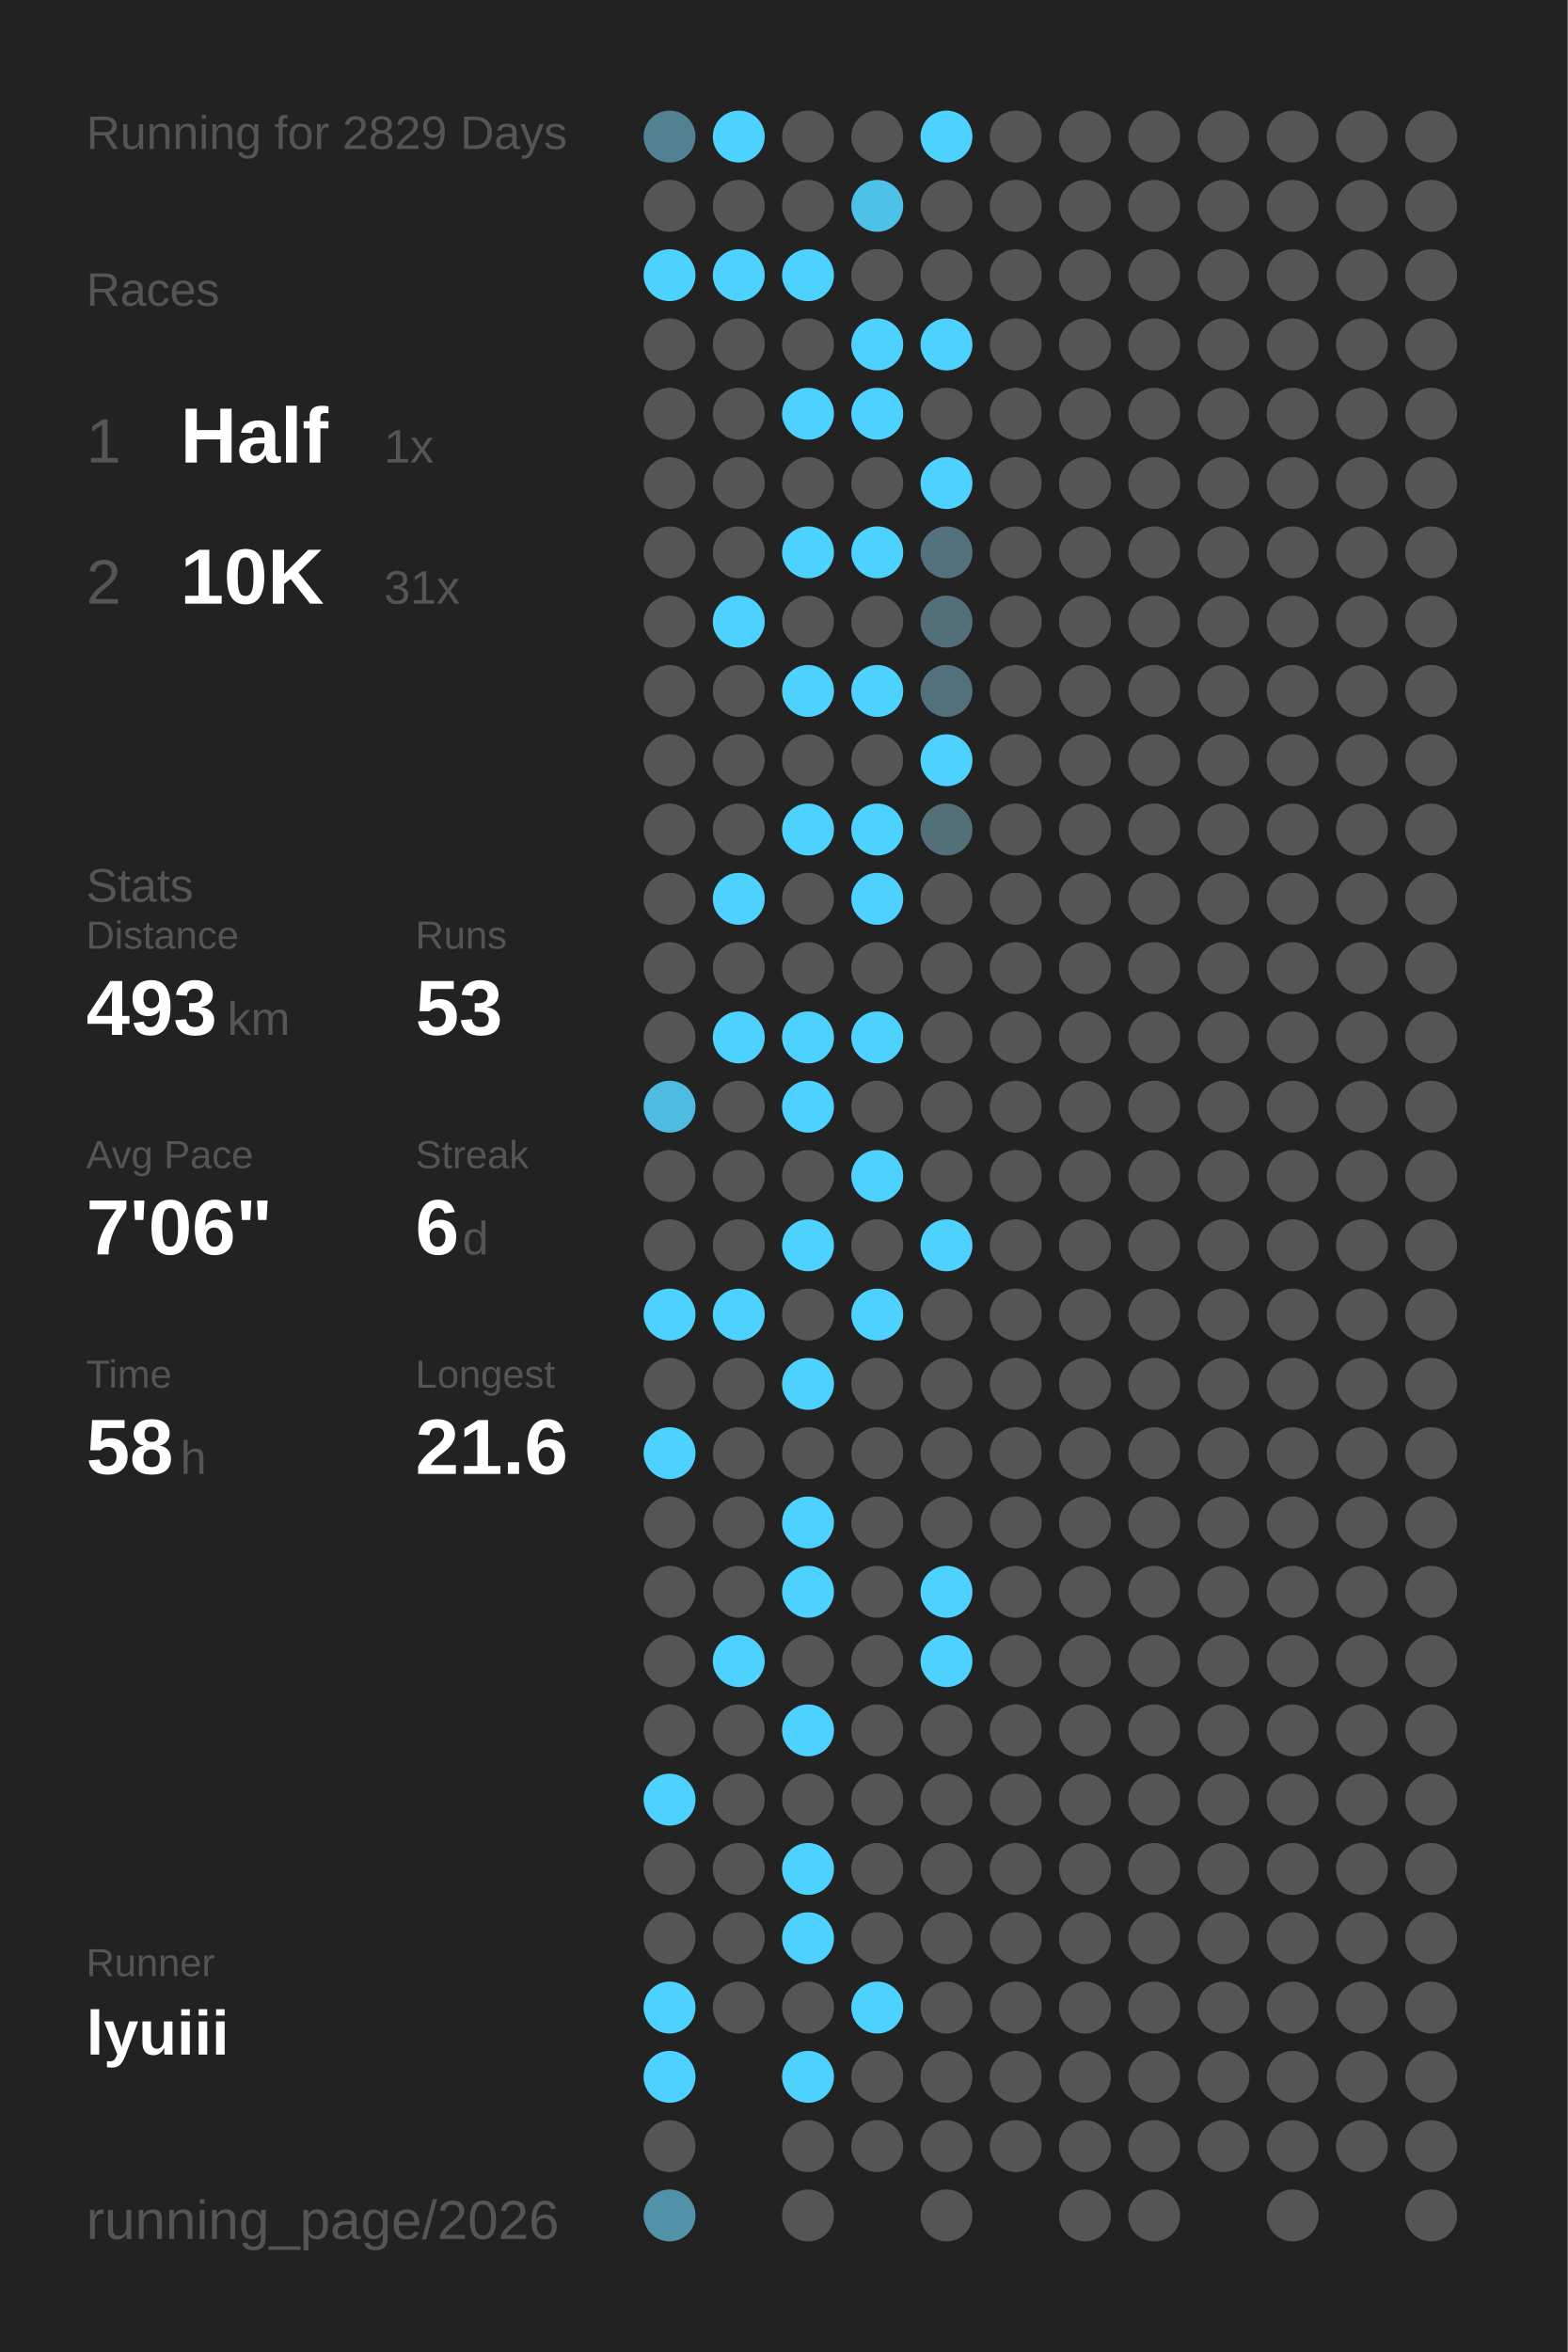
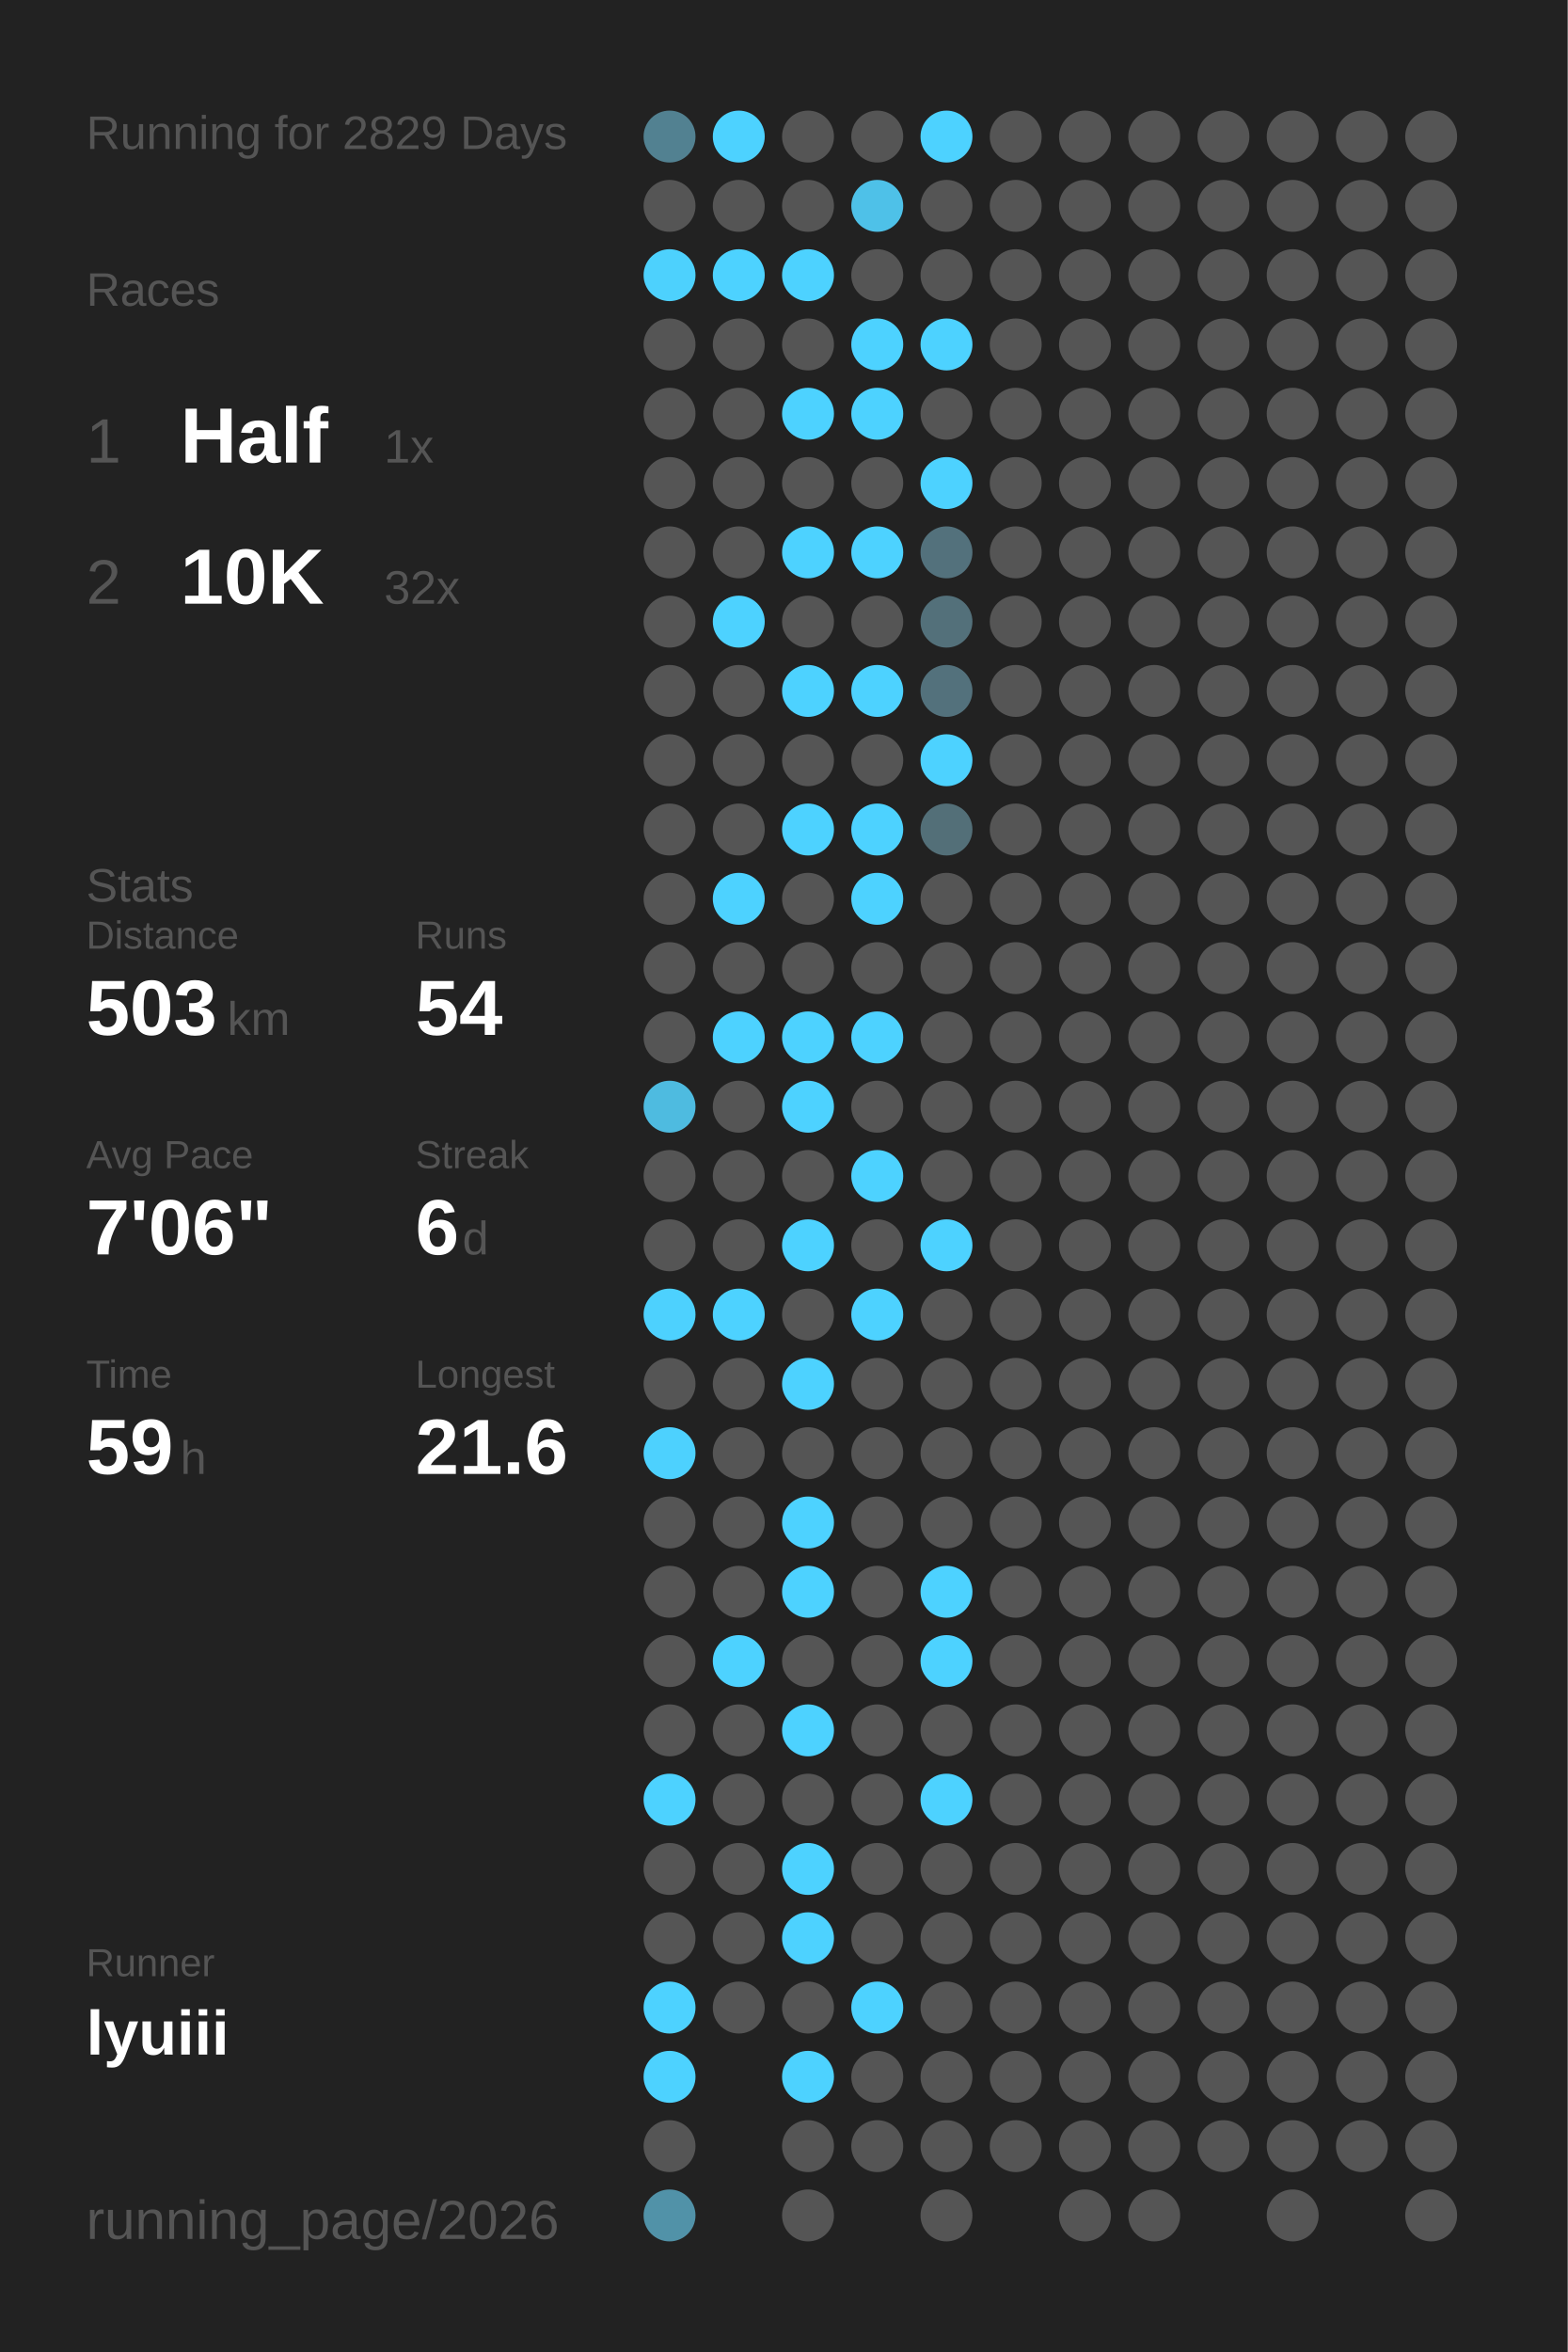
<svg xmlns="http://www.w3.org/2000/svg" baseProfile="full" height="300mm" version="1.1" viewBox="0,0,200,300" width="200mm">
  <defs />
  <rect fill="#222222" height="300" width="200" x="0" y="0" />
  <text fill="#555555" style="font-size:6px; font-family:Arial;" x="11" y="19">Running for 2829 Days</text>
  <text fill="#555555" style="font-size:6px; font-family:Arial;" x="11" y="39">Races</text>
  <text fill="#555555" style="font-size:8px; font-family:Arial;" x="11" y="59">1</text>
  <text fill="#FFFFFF" style="font-size:10px; font-family:Arial; font-weight:bold;" x="23" y="59">Half</text>
  <text fill="#555555" style="font-size:6px; font-family:Arial;" x="49" y="59">1x</text>
  <text fill="#555555" style="font-size:8px; font-family:Arial;" x="11" y="77">2</text>
  <text fill="#FFFFFF" style="font-size:10px; font-family:Arial; font-weight:bold;" x="23" y="77">10K</text>
-   <text fill="#555555" style="font-size:6px; font-family:Arial;" x="49" y="77">31x</text>
+   <text fill="#555555" style="font-size:6px; font-family:Arial;" x="49" y="77">32x</text>
  <text fill="#555555" style="font-size:6px; font-family:Arial;" x="11" y="115">Stats</text>
  <text fill="#555555" style="font-size:5px; font-family:Arial;" x="11" y="121">Distance</text>
-   <text fill="#FFFFFF" style="font-size:10px; font-family:Arial; font-weight:bold;" x="11" y="132">493</text>
+   <text fill="#FFFFFF" style="font-size:10px; font-family:Arial; font-weight:bold;" x="11" y="132">503</text>
  <text fill="#555555" style="font-size:6px; font-family:Arial;" x="29" y="132">km</text>
  <text fill="#555555" style="font-size:5px; font-family:Arial;" x="53" y="121">Runs</text>
-   <text fill="#FFFFFF" style="font-size:10px; font-family:Arial; font-weight:bold;" x="53" y="132">53</text>
+   <text fill="#FFFFFF" style="font-size:10px; font-family:Arial; font-weight:bold;" x="53" y="132">54</text>
  <text fill="#555555" style="font-size:5px; font-family:Arial;" x="11" y="149">Avg Pace</text>
  <text fill="#FFFFFF" style="font-size:10px; font-family:Arial; font-weight:bold;" x="11" y="160">7'06"</text>
  <text fill="#555555" style="font-size:5px; font-family:Arial;" x="53" y="149">Streak</text>
  <text fill="#FFFFFF" style="font-size:10px; font-family:Arial; font-weight:bold;" x="53" y="160">6</text>
  <text fill="#555555" style="font-size:6px; font-family:Arial;" x="59" y="160">d</text>
  <text fill="#555555" style="font-size:5px; font-family:Arial;" x="11" y="177">Time</text>
-   <text fill="#FFFFFF" style="font-size:10px; font-family:Arial; font-weight:bold;" x="11" y="188">58</text>
+   <text fill="#FFFFFF" style="font-size:10px; font-family:Arial; font-weight:bold;" x="11" y="188">59</text>
  <text fill="#555555" style="font-size:6px; font-family:Arial;" x="23" y="188">h</text>
  <text fill="#555555" style="font-size:5px; font-family:Arial;" x="53" y="177">Longest</text>
  <text fill="#FFFFFF" style="font-size:10px; font-family:Arial; font-weight:bold;" x="53" y="188">21.6</text>
  <text fill="#555555" style="font-size:5px; font-family:Arial;" x="11" y="252.065">Runner</text>
  <text fill="#FFFFFF" style="font-size:8px; font-family:Arial; font-weight:bold;" x="11" y="262.065">lyuiii</text>
  <text fill="#555555" style="font-size:7px; font-family:Arial;" x="11" y="285.581">running_page/2026</text>
  <circle cx="85.417" cy="17.419" fill="#528191" r="3.312" />
  <circle cx="85.417" cy="26.258" fill="#555555" r="3.312" />
  <circle cx="85.417" cy="35.097" fill="#4dd1fd" r="3.312" />
  <circle cx="85.417" cy="43.935" fill="#555555" r="3.312" />
  <circle cx="85.417" cy="52.774" fill="#555555" r="3.312" />
  <circle cx="85.417" cy="61.613" fill="#555555" r="3.312" />
  <circle cx="85.417" cy="70.452" fill="#555555" r="3.312" />
  <circle cx="85.417" cy="79.29" fill="#555555" r="3.312" />
  <circle cx="85.417" cy="88.129" fill="#555555" r="3.312" />
  <circle cx="85.417" cy="96.968" fill="#555555" r="3.312" />
  <circle cx="85.417" cy="105.806" fill="#555555" r="3.312" />
  <circle cx="85.417" cy="114.645" fill="#555555" r="3.312" />
  <circle cx="85.417" cy="123.484" fill="#555555" r="3.312" />
  <circle cx="85.417" cy="132.323" fill="#555555" r="3.312" />
  <circle cx="85.417" cy="141.161" fill="#4ebbe0" r="3.312" />
  <circle cx="85.417" cy="150" fill="#555555" r="3.312" />
  <circle cx="85.417" cy="158.839" fill="#555555" r="3.312" />
  <circle cx="85.417" cy="167.677" fill="#4dd1fe" r="3.312" />
  <circle cx="85.417" cy="176.516" fill="#555555" r="3.312" />
  <circle cx="85.417" cy="185.355" fill="#4dd1fe" r="3.312" />
  <circle cx="85.417" cy="194.194" fill="#555555" r="3.312" />
  <circle cx="85.417" cy="203.032" fill="#555555" r="3.312" />
  <circle cx="85.417" cy="211.871" fill="#555555" r="3.312" />
  <circle cx="85.417" cy="220.71" fill="#555555" r="3.312" />
  <circle cx="85.417" cy="229.548" fill="#4DD2FF" r="3.312" />
  <circle cx="85.417" cy="238.387" fill="#555555" r="3.312" />
  <circle cx="85.417" cy="247.226" fill="#555555" r="3.312" />
  <circle cx="85.417" cy="256.065" fill="#4DD2FF" r="3.312" />
  <circle cx="85.417" cy="264.903" fill="#4DD2FF" r="3.312" />
  <circle cx="85.417" cy="273.742" fill="#555555" r="3.312" />
  <circle cx="85.417" cy="282.581" fill="#5192a8" r="3.312" />
  <circle cx="94.25" cy="17.419" fill="#4DD2FF" r="3.312" />
  <circle cx="94.25" cy="26.258" fill="#555555" r="3.312" />
  <circle cx="94.25" cy="35.097" fill="#4DD2FF" r="3.312" />
  <circle cx="94.25" cy="43.935" fill="#555555" r="3.312" />
  <circle cx="94.25" cy="52.774" fill="#555555" r="3.312" />
  <circle cx="94.25" cy="61.613" fill="#555555" r="3.312" />
  <circle cx="94.25" cy="70.452" fill="#555555" r="3.312" />
  <circle cx="94.25" cy="79.29" fill="#4DD2FF" r="3.312" />
  <circle cx="94.25" cy="88.129" fill="#555555" r="3.312" />
  <circle cx="94.25" cy="96.968" fill="#555555" r="3.312" />
  <circle cx="94.25" cy="105.806" fill="#555555" r="3.312" />
  <circle cx="94.25" cy="114.645" fill="#4DD2FF" r="3.312" />
  <circle cx="94.25" cy="123.484" fill="#555555" r="3.312" />
  <circle cx="94.25" cy="132.323" fill="#4DD2FF" r="3.312" />
  <circle cx="94.25" cy="141.161" fill="#555555" r="3.312" />
  <circle cx="94.25" cy="150" fill="#555555" r="3.312" />
  <circle cx="94.25" cy="158.839" fill="#555555" r="3.312" />
  <circle cx="94.25" cy="167.677" fill="#4DD2FF" r="3.312" />
  <circle cx="94.25" cy="176.516" fill="#555555" r="3.312" />
  <circle cx="94.25" cy="185.355" fill="#555555" r="3.312" />
  <circle cx="94.25" cy="194.194" fill="#555555" r="3.312" />
  <circle cx="94.25" cy="203.032" fill="#555555" r="3.312" />
  <circle cx="94.25" cy="211.871" fill="#4DD2FF" r="3.312" />
  <circle cx="94.25" cy="220.71" fill="#555555" r="3.312" />
  <circle cx="94.25" cy="229.548" fill="#555555" r="3.312" />
  <circle cx="94.25" cy="238.387" fill="#555555" r="3.312" />
  <circle cx="94.25" cy="247.226" fill="#555555" r="3.312" />
  <circle cx="94.25" cy="256.065" fill="#555555" r="3.312" />
  <circle cx="103.083" cy="17.419" fill="#555555" r="3.312" />
  <circle cx="103.083" cy="26.258" fill="#555555" r="3.312" />
  <circle cx="103.083" cy="35.097" fill="#4DD2FF" r="3.312" />
  <circle cx="103.083" cy="43.935" fill="#555555" r="3.312" />
  <circle cx="103.083" cy="52.774" fill="#4DD2FF" r="3.312" />
  <circle cx="103.083" cy="61.613" fill="#555555" r="3.312" />
  <circle cx="103.083" cy="70.452" fill="#4DD2FF" r="3.312" />
  <circle cx="103.083" cy="79.29" fill="#555555" r="3.312" />
  <circle cx="103.083" cy="88.129" fill="#4DD2FF" r="3.312" />
  <circle cx="103.083" cy="96.968" fill="#555555" r="3.312" />
  <circle cx="103.083" cy="105.806" fill="#4DD2FF" r="3.312" />
  <circle cx="103.083" cy="114.645" fill="#555555" r="3.312" />
  <circle cx="103.083" cy="123.484" fill="#555555" r="3.312" />
  <circle cx="103.083" cy="132.323" fill="#4DD2FF" r="3.312" />
  <circle cx="103.083" cy="141.161" fill="#4DD2FF" r="3.312" />
  <circle cx="103.083" cy="150" fill="#555555" r="3.312" />
  <circle cx="103.083" cy="158.839" fill="#4DD2FF" r="3.312" />
  <circle cx="103.083" cy="167.677" fill="#555555" r="3.312" />
  <circle cx="103.083" cy="176.516" fill="#4DD2FF" r="3.312" />
  <circle cx="103.083" cy="185.355" fill="#555555" r="3.312" />
  <circle cx="103.083" cy="194.194" fill="#4DD2FF" r="3.312" />
  <circle cx="103.083" cy="203.032" fill="#4DD2FF" r="3.312" />
  <circle cx="103.083" cy="211.871" fill="#555555" r="3.312" />
  <circle cx="103.083" cy="220.71" fill="#4DD2FF" r="3.312" />
  <circle cx="103.083" cy="229.548" fill="#555555" r="3.312" />
  <circle cx="103.083" cy="238.387" fill="#4DD2FF" r="3.312" />
  <circle cx="103.083" cy="247.226" fill="#4DD2FF" r="3.312" />
  <circle cx="103.083" cy="256.065" fill="#555555" r="3.312" />
  <circle cx="103.083" cy="264.903" fill="#4DD2FF" r="3.312" />
  <circle cx="103.083" cy="273.742" fill="#555555" r="3.312" />
  <circle cx="103.083" cy="282.581" fill="#555555" r="3.312" />
  <circle cx="111.917" cy="17.419" fill="#555555" r="3.312" />
  <circle cx="111.917" cy="26.258" fill="#4ec1e8" r="3.312" />
  <circle cx="111.917" cy="35.097" fill="#555555" r="3.312" />
  <circle cx="111.917" cy="43.935" fill="#4DD2FF" r="3.312" />
  <circle cx="111.917" cy="52.774" fill="#4DD2FF" r="3.312" />
  <circle cx="111.917" cy="61.613" fill="#555555" r="3.312" />
  <circle cx="111.917" cy="70.452" fill="#4DD2FF" r="3.312" />
  <circle cx="111.917" cy="79.29" fill="#555555" r="3.312" />
  <circle cx="111.917" cy="88.129" fill="#4DD2FF" r="3.312" />
  <circle cx="111.917" cy="96.968" fill="#555555" r="3.312" />
  <circle cx="111.917" cy="105.806" fill="#4DD2FF" r="3.312" />
  <circle cx="111.917" cy="114.645" fill="#4DD2FF" r="3.312" />
  <circle cx="111.917" cy="123.484" fill="#555555" r="3.312" />
  <circle cx="111.917" cy="132.323" fill="#4DD2FF" r="3.312" />
  <circle cx="111.917" cy="141.161" fill="#555555" r="3.312" />
  <circle cx="111.917" cy="150" fill="#4DD2FF" r="3.312" />
  <circle cx="111.917" cy="158.839" fill="#555555" r="3.312" />
  <circle cx="111.917" cy="167.677" fill="#4DD2FF" r="3.312" />
  <circle cx="111.917" cy="176.516" fill="#555555" r="3.312" />
  <circle cx="111.917" cy="185.355" fill="#555555" r="3.312" />
  <circle cx="111.917" cy="194.194" fill="#555555" r="3.312" />
  <circle cx="111.917" cy="203.032" fill="#555555" r="3.312" />
  <circle cx="111.917" cy="211.871" fill="#555555" r="3.312" />
  <circle cx="111.917" cy="220.71" fill="#555555" r="3.312" />
  <circle cx="111.917" cy="229.548" fill="#555555" r="3.312" />
  <circle cx="111.917" cy="238.387" fill="#555555" r="3.312" />
  <circle cx="111.917" cy="247.226" fill="#555555" r="3.312" />
  <circle cx="111.917" cy="256.065" fill="#4DD2FF" r="3.312" />
  <circle cx="111.917" cy="264.903" fill="#555555" r="3.312" />
  <circle cx="111.917" cy="273.742" fill="#555555" r="3.312" />
  <circle cx="120.75" cy="17.419" fill="#4DD2FF" r="3.312" />
  <circle cx="120.75" cy="26.258" fill="#555555" r="3.312" />
  <circle cx="120.75" cy="35.097" fill="#555555" r="3.312" />
  <circle cx="120.75" cy="43.935" fill="#4DD2FF" r="3.312" />
  <circle cx="120.75" cy="52.774" fill="#555555" r="3.312" />
  <circle cx="120.75" cy="61.613" fill="#4DD2FF" r="3.312" />
  <circle cx="120.75" cy="70.452" fill="#53717c" r="3.312" />
  <circle cx="120.75" cy="79.29" fill="#53707a" r="3.312" />
  <circle cx="120.75" cy="88.129" fill="#53717c" r="3.312" />
  <circle cx="120.75" cy="96.968" fill="#4DD2FF" r="3.312" />
  <circle cx="120.75" cy="105.806" fill="#536f78" r="3.312" />
  <circle cx="120.75" cy="114.645" fill="#555555" r="3.312" />
  <circle cx="120.75" cy="123.484" fill="#555555" r="3.312" />
  <circle cx="120.75" cy="132.323" fill="#555555" r="3.312" />
  <circle cx="120.75" cy="141.161" fill="#555555" r="3.312" />
  <circle cx="120.75" cy="150" fill="#555555" r="3.312" />
  <circle cx="120.75" cy="158.839" fill="#4DD2FF" r="3.312" />
  <circle cx="120.75" cy="167.677" fill="#555555" r="3.312" />
  <circle cx="120.75" cy="176.516" fill="#555555" r="3.312" />
  <circle cx="120.75" cy="185.355" fill="#555555" r="3.312" />
  <circle cx="120.75" cy="194.194" fill="#555555" r="3.312" />
  <circle cx="120.75" cy="203.032" fill="#4DD2FF" r="3.312" />
  <circle cx="120.75" cy="211.871" fill="#4DD2FF" r="3.312" />
  <circle cx="120.75" cy="220.71" fill="#555555" r="3.312" />
-   <circle cx="120.75" cy="229.548" fill="#555555" r="3.312" />
+   <circle cx="120.75" cy="229.548" fill="#4DD2FF" r="3.312" />
  <circle cx="120.75" cy="238.387" fill="#555555" r="3.312" />
  <circle cx="120.75" cy="247.226" fill="#555555" r="3.312" />
  <circle cx="120.75" cy="256.065" fill="#555555" r="3.312" />
  <circle cx="120.75" cy="264.903" fill="#555555" r="3.312" />
  <circle cx="120.75" cy="273.742" fill="#555555" r="3.312" />
  <circle cx="120.75" cy="282.581" fill="#555555" r="3.312" />
  <circle cx="129.583" cy="17.419" fill="#555555" r="3.312" />
  <circle cx="129.583" cy="26.258" fill="#555555" r="3.312" />
  <circle cx="129.583" cy="35.097" fill="#555555" r="3.312" />
  <circle cx="129.583" cy="43.935" fill="#555555" r="3.312" />
  <circle cx="129.583" cy="52.774" fill="#555555" r="3.312" />
  <circle cx="129.583" cy="61.613" fill="#555555" r="3.312" />
  <circle cx="129.583" cy="70.452" fill="#555555" r="3.312" />
  <circle cx="129.583" cy="79.29" fill="#555555" r="3.312" />
  <circle cx="129.583" cy="88.129" fill="#555555" r="3.312" />
  <circle cx="129.583" cy="96.968" fill="#555555" r="3.312" />
  <circle cx="129.583" cy="105.806" fill="#555555" r="3.312" />
  <circle cx="129.583" cy="114.645" fill="#555555" r="3.312" />
  <circle cx="129.583" cy="123.484" fill="#555555" r="3.312" />
  <circle cx="129.583" cy="132.323" fill="#555555" r="3.312" />
  <circle cx="129.583" cy="141.161" fill="#555555" r="3.312" />
  <circle cx="129.583" cy="150" fill="#555555" r="3.312" />
  <circle cx="129.583" cy="158.839" fill="#555555" r="3.312" />
  <circle cx="129.583" cy="167.677" fill="#555555" r="3.312" />
  <circle cx="129.583" cy="176.516" fill="#555555" r="3.312" />
  <circle cx="129.583" cy="185.355" fill="#555555" r="3.312" />
  <circle cx="129.583" cy="194.194" fill="#555555" r="3.312" />
  <circle cx="129.583" cy="203.032" fill="#555555" r="3.312" />
  <circle cx="129.583" cy="211.871" fill="#555555" r="3.312" />
  <circle cx="129.583" cy="220.71" fill="#555555" r="3.312" />
  <circle cx="129.583" cy="229.548" fill="#555555" r="3.312" />
  <circle cx="129.583" cy="238.387" fill="#555555" r="3.312" />
  <circle cx="129.583" cy="247.226" fill="#555555" r="3.312" />
  <circle cx="129.583" cy="256.065" fill="#555555" r="3.312" />
  <circle cx="129.583" cy="264.903" fill="#555555" r="3.312" />
  <circle cx="129.583" cy="273.742" fill="#555555" r="3.312" />
  <circle cx="138.417" cy="17.419" fill="#555555" r="3.312" />
  <circle cx="138.417" cy="26.258" fill="#555555" r="3.312" />
  <circle cx="138.417" cy="35.097" fill="#555555" r="3.312" />
  <circle cx="138.417" cy="43.935" fill="#555555" r="3.312" />
  <circle cx="138.417" cy="52.774" fill="#555555" r="3.312" />
  <circle cx="138.417" cy="61.613" fill="#555555" r="3.312" />
  <circle cx="138.417" cy="70.452" fill="#555555" r="3.312" />
  <circle cx="138.417" cy="79.29" fill="#555555" r="3.312" />
  <circle cx="138.417" cy="88.129" fill="#555555" r="3.312" />
  <circle cx="138.417" cy="96.968" fill="#555555" r="3.312" />
  <circle cx="138.417" cy="105.806" fill="#555555" r="3.312" />
  <circle cx="138.417" cy="114.645" fill="#555555" r="3.312" />
  <circle cx="138.417" cy="123.484" fill="#555555" r="3.312" />
  <circle cx="138.417" cy="132.323" fill="#555555" r="3.312" />
  <circle cx="138.417" cy="141.161" fill="#555555" r="3.312" />
  <circle cx="138.417" cy="150" fill="#555555" r="3.312" />
  <circle cx="138.417" cy="158.839" fill="#555555" r="3.312" />
  <circle cx="138.417" cy="167.677" fill="#555555" r="3.312" />
  <circle cx="138.417" cy="176.516" fill="#555555" r="3.312" />
  <circle cx="138.417" cy="185.355" fill="#555555" r="3.312" />
  <circle cx="138.417" cy="194.194" fill="#555555" r="3.312" />
  <circle cx="138.417" cy="203.032" fill="#555555" r="3.312" />
  <circle cx="138.417" cy="211.871" fill="#555555" r="3.312" />
  <circle cx="138.417" cy="220.71" fill="#555555" r="3.312" />
  <circle cx="138.417" cy="229.548" fill="#555555" r="3.312" />
  <circle cx="138.417" cy="238.387" fill="#555555" r="3.312" />
  <circle cx="138.417" cy="247.226" fill="#555555" r="3.312" />
  <circle cx="138.417" cy="256.065" fill="#555555" r="3.312" />
  <circle cx="138.417" cy="264.903" fill="#555555" r="3.312" />
  <circle cx="138.417" cy="273.742" fill="#555555" r="3.312" />
  <circle cx="138.417" cy="282.581" fill="#555555" r="3.312" />
  <circle cx="147.25" cy="17.419" fill="#555555" r="3.312" />
  <circle cx="147.25" cy="26.258" fill="#555555" r="3.312" />
  <circle cx="147.25" cy="35.097" fill="#555555" r="3.312" />
  <circle cx="147.25" cy="43.935" fill="#555555" r="3.312" />
  <circle cx="147.25" cy="52.774" fill="#555555" r="3.312" />
  <circle cx="147.25" cy="61.613" fill="#555555" r="3.312" />
  <circle cx="147.25" cy="70.452" fill="#555555" r="3.312" />
  <circle cx="147.25" cy="79.29" fill="#555555" r="3.312" />
  <circle cx="147.25" cy="88.129" fill="#555555" r="3.312" />
  <circle cx="147.25" cy="96.968" fill="#555555" r="3.312" />
  <circle cx="147.25" cy="105.806" fill="#555555" r="3.312" />
  <circle cx="147.25" cy="114.645" fill="#555555" r="3.312" />
  <circle cx="147.25" cy="123.484" fill="#555555" r="3.312" />
  <circle cx="147.25" cy="132.323" fill="#555555" r="3.312" />
  <circle cx="147.25" cy="141.161" fill="#555555" r="3.312" />
  <circle cx="147.25" cy="150" fill="#555555" r="3.312" />
  <circle cx="147.25" cy="158.839" fill="#555555" r="3.312" />
  <circle cx="147.25" cy="167.677" fill="#555555" r="3.312" />
  <circle cx="147.25" cy="176.516" fill="#555555" r="3.312" />
  <circle cx="147.25" cy="185.355" fill="#555555" r="3.312" />
  <circle cx="147.25" cy="194.194" fill="#555555" r="3.312" />
  <circle cx="147.25" cy="203.032" fill="#555555" r="3.312" />
  <circle cx="147.25" cy="211.871" fill="#555555" r="3.312" />
  <circle cx="147.25" cy="220.71" fill="#555555" r="3.312" />
  <circle cx="147.25" cy="229.548" fill="#555555" r="3.312" />
  <circle cx="147.25" cy="238.387" fill="#555555" r="3.312" />
  <circle cx="147.25" cy="247.226" fill="#555555" r="3.312" />
  <circle cx="147.25" cy="256.065" fill="#555555" r="3.312" />
  <circle cx="147.25" cy="264.903" fill="#555555" r="3.312" />
  <circle cx="147.25" cy="273.742" fill="#555555" r="3.312" />
  <circle cx="147.25" cy="282.581" fill="#555555" r="3.312" />
  <circle cx="156.083" cy="17.419" fill="#555555" r="3.312" />
  <circle cx="156.083" cy="26.258" fill="#555555" r="3.312" />
  <circle cx="156.083" cy="35.097" fill="#555555" r="3.312" />
  <circle cx="156.083" cy="43.935" fill="#555555" r="3.312" />
  <circle cx="156.083" cy="52.774" fill="#555555" r="3.312" />
  <circle cx="156.083" cy="61.613" fill="#555555" r="3.312" />
  <circle cx="156.083" cy="70.452" fill="#555555" r="3.312" />
  <circle cx="156.083" cy="79.29" fill="#555555" r="3.312" />
  <circle cx="156.083" cy="88.129" fill="#555555" r="3.312" />
  <circle cx="156.083" cy="96.968" fill="#555555" r="3.312" />
  <circle cx="156.083" cy="105.806" fill="#555555" r="3.312" />
  <circle cx="156.083" cy="114.645" fill="#555555" r="3.312" />
  <circle cx="156.083" cy="123.484" fill="#555555" r="3.312" />
  <circle cx="156.083" cy="132.323" fill="#555555" r="3.312" />
  <circle cx="156.083" cy="141.161" fill="#555555" r="3.312" />
  <circle cx="156.083" cy="150" fill="#555555" r="3.312" />
  <circle cx="156.083" cy="158.839" fill="#555555" r="3.312" />
  <circle cx="156.083" cy="167.677" fill="#555555" r="3.312" />
  <circle cx="156.083" cy="176.516" fill="#555555" r="3.312" />
  <circle cx="156.083" cy="185.355" fill="#555555" r="3.312" />
  <circle cx="156.083" cy="194.194" fill="#555555" r="3.312" />
  <circle cx="156.083" cy="203.032" fill="#555555" r="3.312" />
  <circle cx="156.083" cy="211.871" fill="#555555" r="3.312" />
  <circle cx="156.083" cy="220.71" fill="#555555" r="3.312" />
  <circle cx="156.083" cy="229.548" fill="#555555" r="3.312" />
  <circle cx="156.083" cy="238.387" fill="#555555" r="3.312" />
  <circle cx="156.083" cy="247.226" fill="#555555" r="3.312" />
  <circle cx="156.083" cy="256.065" fill="#555555" r="3.312" />
  <circle cx="156.083" cy="264.903" fill="#555555" r="3.312" />
  <circle cx="156.083" cy="273.742" fill="#555555" r="3.312" />
  <circle cx="164.917" cy="17.419" fill="#555555" r="3.312" />
  <circle cx="164.917" cy="26.258" fill="#555555" r="3.312" />
  <circle cx="164.917" cy="35.097" fill="#555555" r="3.312" />
  <circle cx="164.917" cy="43.935" fill="#555555" r="3.312" />
  <circle cx="164.917" cy="52.774" fill="#555555" r="3.312" />
  <circle cx="164.917" cy="61.613" fill="#555555" r="3.312" />
  <circle cx="164.917" cy="70.452" fill="#555555" r="3.312" />
  <circle cx="164.917" cy="79.29" fill="#555555" r="3.312" />
  <circle cx="164.917" cy="88.129" fill="#555555" r="3.312" />
  <circle cx="164.917" cy="96.968" fill="#555555" r="3.312" />
  <circle cx="164.917" cy="105.806" fill="#555555" r="3.312" />
  <circle cx="164.917" cy="114.645" fill="#555555" r="3.312" />
  <circle cx="164.917" cy="123.484" fill="#555555" r="3.312" />
  <circle cx="164.917" cy="132.323" fill="#555555" r="3.312" />
  <circle cx="164.917" cy="141.161" fill="#555555" r="3.312" />
  <circle cx="164.917" cy="150" fill="#555555" r="3.312" />
  <circle cx="164.917" cy="158.839" fill="#555555" r="3.312" />
  <circle cx="164.917" cy="167.677" fill="#555555" r="3.312" />
  <circle cx="164.917" cy="176.516" fill="#555555" r="3.312" />
  <circle cx="164.917" cy="185.355" fill="#555555" r="3.312" />
  <circle cx="164.917" cy="194.194" fill="#555555" r="3.312" />
  <circle cx="164.917" cy="203.032" fill="#555555" r="3.312" />
  <circle cx="164.917" cy="211.871" fill="#555555" r="3.312" />
  <circle cx="164.917" cy="220.71" fill="#555555" r="3.312" />
  <circle cx="164.917" cy="229.548" fill="#555555" r="3.312" />
  <circle cx="164.917" cy="238.387" fill="#555555" r="3.312" />
  <circle cx="164.917" cy="247.226" fill="#555555" r="3.312" />
  <circle cx="164.917" cy="256.065" fill="#555555" r="3.312" />
  <circle cx="164.917" cy="264.903" fill="#555555" r="3.312" />
  <circle cx="164.917" cy="273.742" fill="#555555" r="3.312" />
  <circle cx="164.917" cy="282.581" fill="#555555" r="3.312" />
  <circle cx="173.75" cy="17.419" fill="#555555" r="3.312" />
  <circle cx="173.75" cy="26.258" fill="#555555" r="3.312" />
  <circle cx="173.75" cy="35.097" fill="#555555" r="3.312" />
  <circle cx="173.75" cy="43.935" fill="#555555" r="3.312" />
  <circle cx="173.75" cy="52.774" fill="#555555" r="3.312" />
  <circle cx="173.75" cy="61.613" fill="#555555" r="3.312" />
  <circle cx="173.75" cy="70.452" fill="#555555" r="3.312" />
  <circle cx="173.75" cy="79.29" fill="#555555" r="3.312" />
  <circle cx="173.75" cy="88.129" fill="#555555" r="3.312" />
  <circle cx="173.75" cy="96.968" fill="#555555" r="3.312" />
  <circle cx="173.75" cy="105.806" fill="#555555" r="3.312" />
  <circle cx="173.75" cy="114.645" fill="#555555" r="3.312" />
  <circle cx="173.75" cy="123.484" fill="#555555" r="3.312" />
  <circle cx="173.75" cy="132.323" fill="#555555" r="3.312" />
  <circle cx="173.75" cy="141.161" fill="#555555" r="3.312" />
  <circle cx="173.75" cy="150" fill="#555555" r="3.312" />
  <circle cx="173.75" cy="158.839" fill="#555555" r="3.312" />
  <circle cx="173.75" cy="167.677" fill="#555555" r="3.312" />
  <circle cx="173.75" cy="176.516" fill="#555555" r="3.312" />
  <circle cx="173.75" cy="185.355" fill="#555555" r="3.312" />
  <circle cx="173.75" cy="194.194" fill="#555555" r="3.312" />
  <circle cx="173.75" cy="203.032" fill="#555555" r="3.312" />
  <circle cx="173.75" cy="211.871" fill="#555555" r="3.312" />
  <circle cx="173.75" cy="220.71" fill="#555555" r="3.312" />
  <circle cx="173.75" cy="229.548" fill="#555555" r="3.312" />
  <circle cx="173.75" cy="238.387" fill="#555555" r="3.312" />
  <circle cx="173.75" cy="247.226" fill="#555555" r="3.312" />
  <circle cx="173.75" cy="256.065" fill="#555555" r="3.312" />
  <circle cx="173.75" cy="264.903" fill="#555555" r="3.312" />
  <circle cx="173.75" cy="273.742" fill="#555555" r="3.312" />
  <circle cx="182.583" cy="17.419" fill="#555555" r="3.312" />
  <circle cx="182.583" cy="26.258" fill="#555555" r="3.312" />
  <circle cx="182.583" cy="35.097" fill="#555555" r="3.312" />
  <circle cx="182.583" cy="43.935" fill="#555555" r="3.312" />
  <circle cx="182.583" cy="52.774" fill="#555555" r="3.312" />
  <circle cx="182.583" cy="61.613" fill="#555555" r="3.312" />
  <circle cx="182.583" cy="70.452" fill="#555555" r="3.312" />
  <circle cx="182.583" cy="79.29" fill="#555555" r="3.312" />
  <circle cx="182.583" cy="88.129" fill="#555555" r="3.312" />
  <circle cx="182.583" cy="96.968" fill="#555555" r="3.312" />
  <circle cx="182.583" cy="105.806" fill="#555555" r="3.312" />
  <circle cx="182.583" cy="114.645" fill="#555555" r="3.312" />
  <circle cx="182.583" cy="123.484" fill="#555555" r="3.312" />
  <circle cx="182.583" cy="132.323" fill="#555555" r="3.312" />
  <circle cx="182.583" cy="141.161" fill="#555555" r="3.312" />
  <circle cx="182.583" cy="150" fill="#555555" r="3.312" />
  <circle cx="182.583" cy="158.839" fill="#555555" r="3.312" />
  <circle cx="182.583" cy="167.677" fill="#555555" r="3.312" />
  <circle cx="182.583" cy="176.516" fill="#555555" r="3.312" />
  <circle cx="182.583" cy="185.355" fill="#555555" r="3.312" />
  <circle cx="182.583" cy="194.194" fill="#555555" r="3.312" />
  <circle cx="182.583" cy="203.032" fill="#555555" r="3.312" />
  <circle cx="182.583" cy="211.871" fill="#555555" r="3.312" />
  <circle cx="182.583" cy="220.71" fill="#555555" r="3.312" />
  <circle cx="182.583" cy="229.548" fill="#555555" r="3.312" />
  <circle cx="182.583" cy="238.387" fill="#555555" r="3.312" />
  <circle cx="182.583" cy="247.226" fill="#555555" r="3.312" />
  <circle cx="182.583" cy="256.065" fill="#555555" r="3.312" />
  <circle cx="182.583" cy="264.903" fill="#555555" r="3.312" />
  <circle cx="182.583" cy="273.742" fill="#555555" r="3.312" />
  <circle cx="182.583" cy="282.581" fill="#555555" r="3.312" />
</svg>
